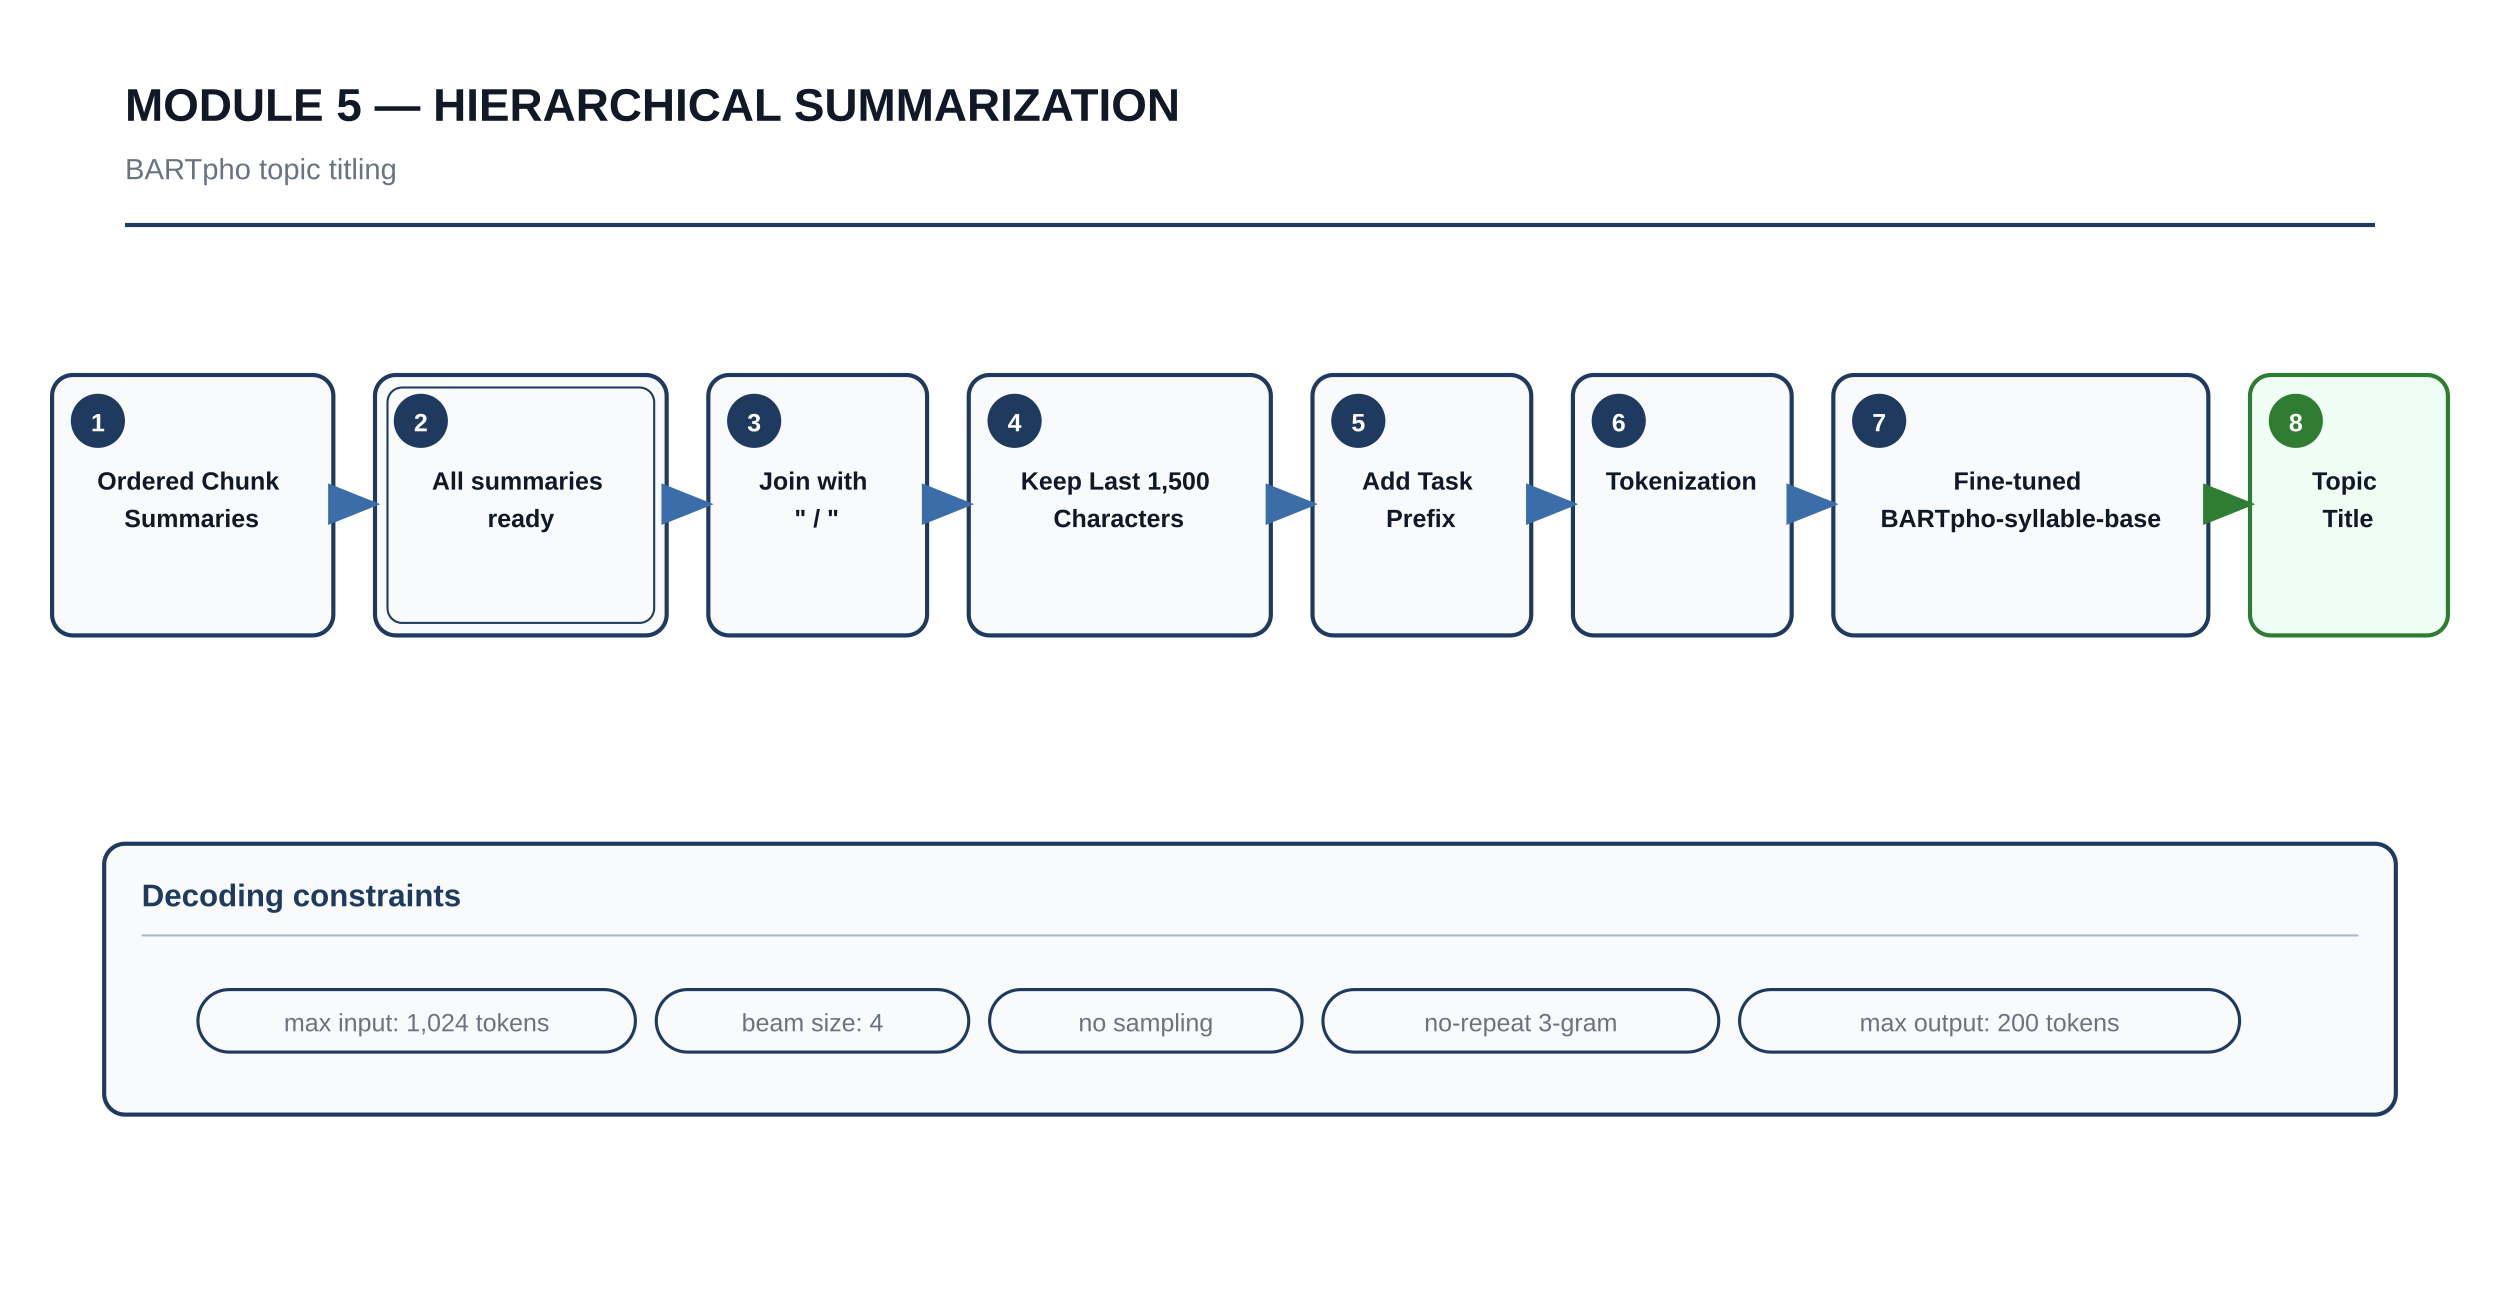
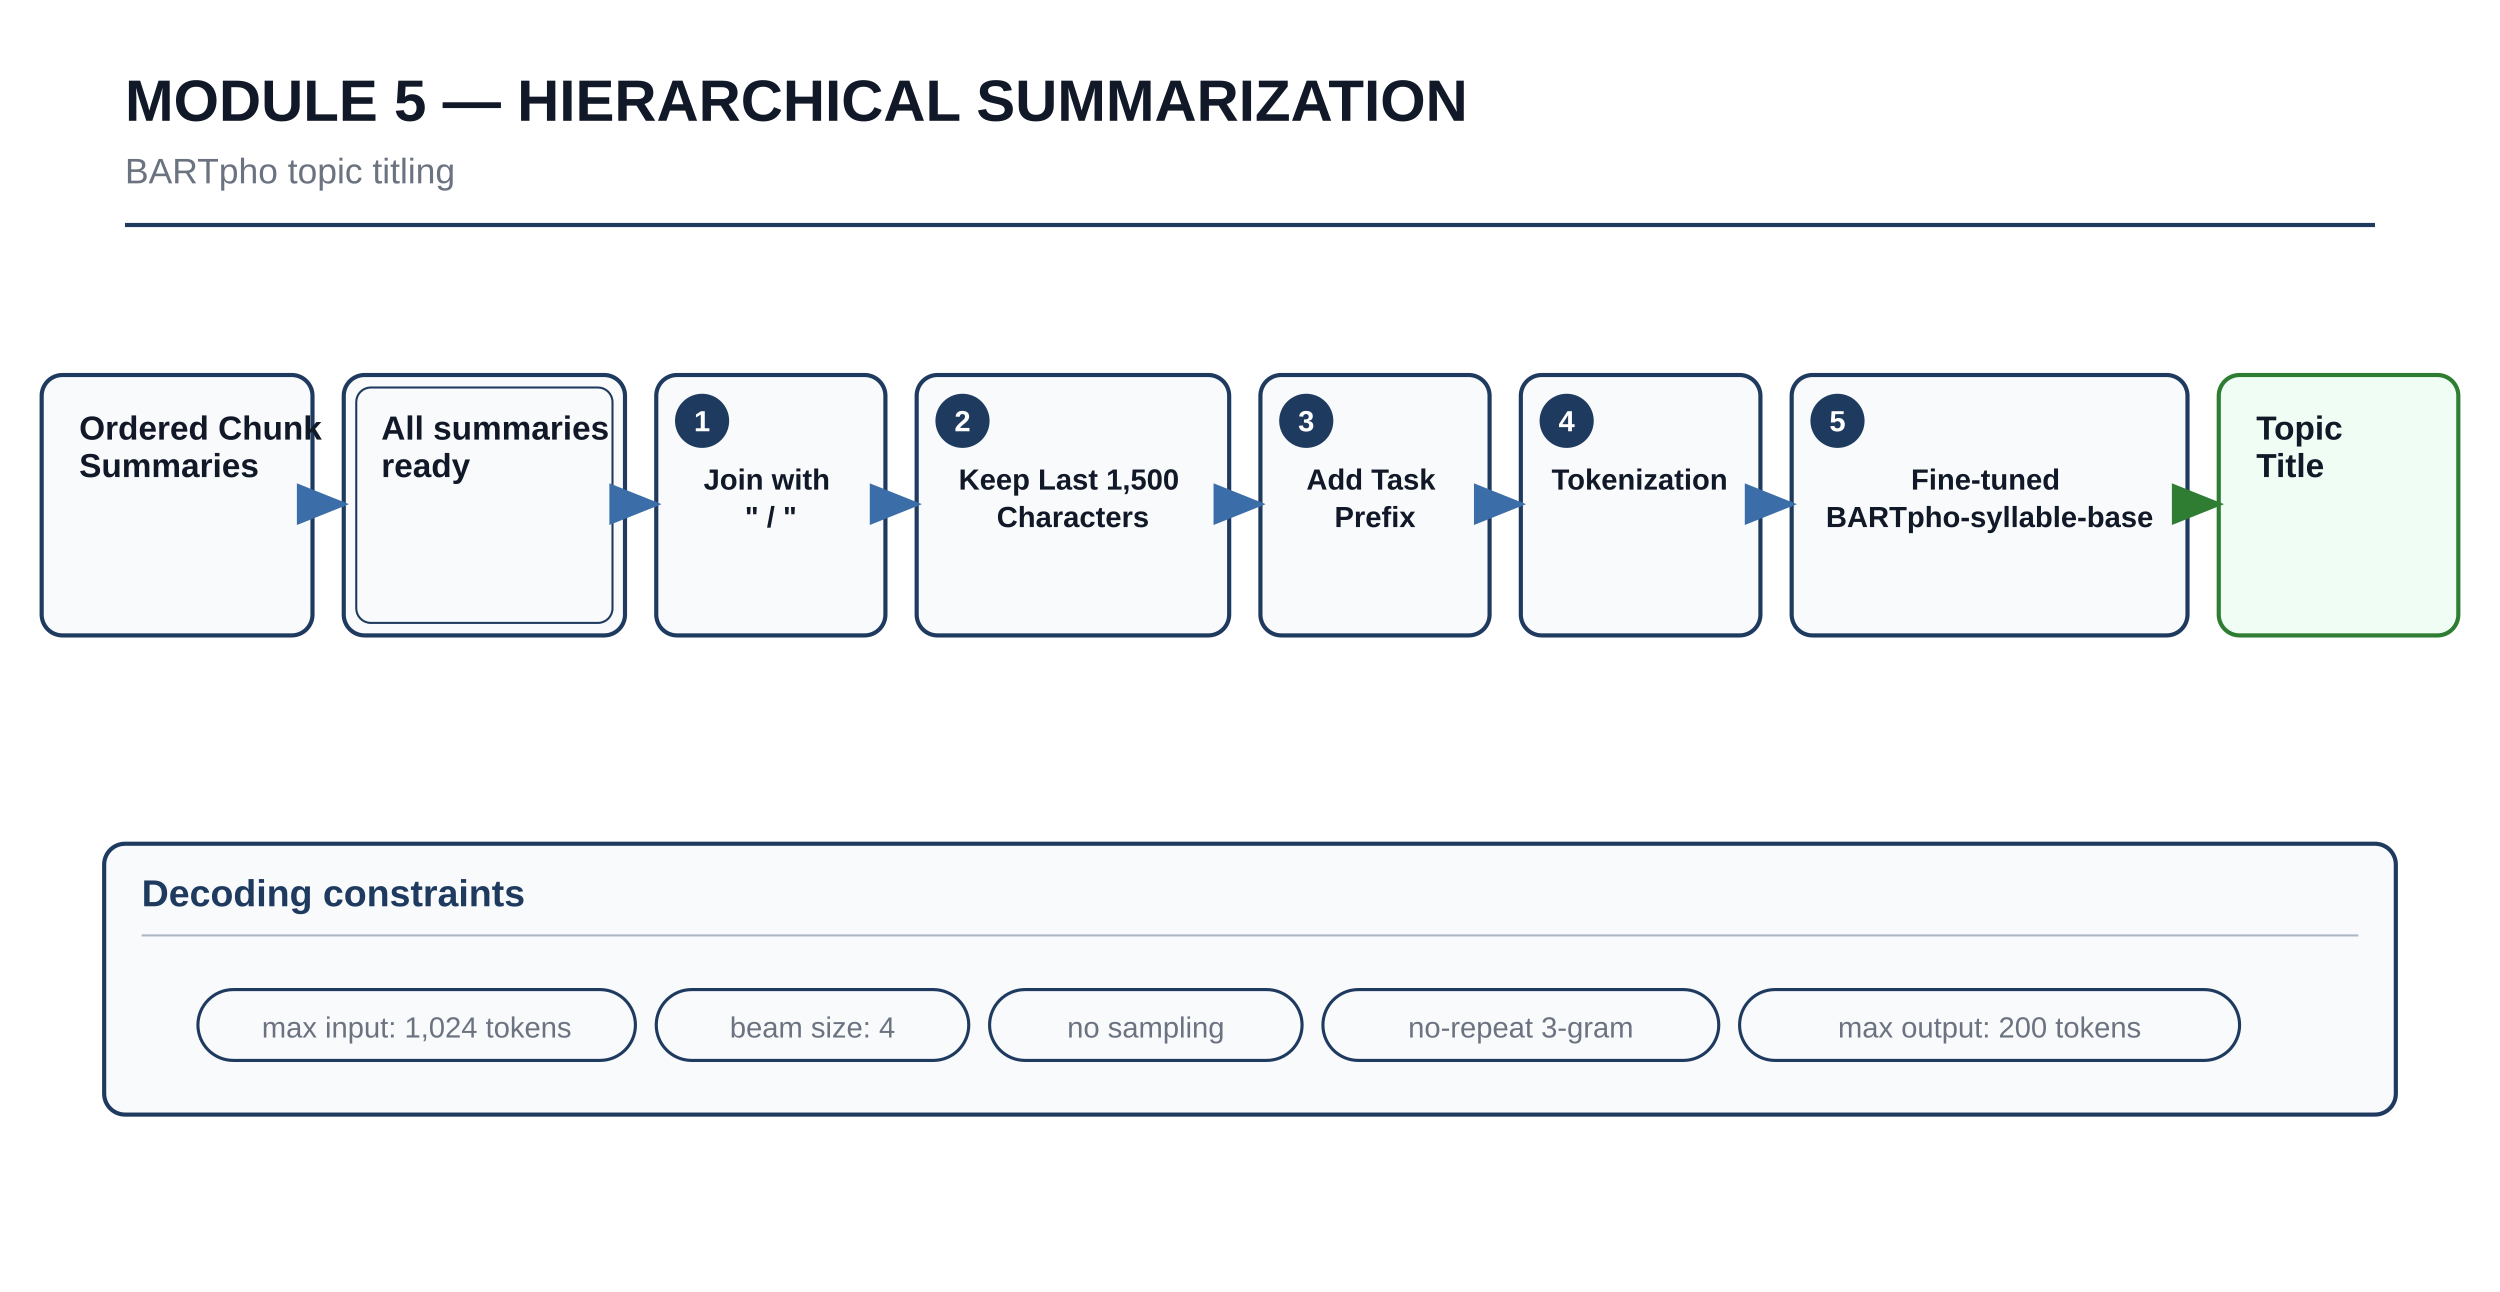
<svg xmlns="http://www.w3.org/2000/svg" viewBox="0 0 1200 620" width="1200" height="620">
  <style>
text { font-family: Arial, Helvetica, sans-serif; }
</style>
  <defs>
    <marker id="arrow-primary" markerWidth="10" markerHeight="8" refX="9" refY="4" orient="auto">
      <polygon points="0,0 10,4 0,8" fill="#3b6ea8" />
    </marker>
    <marker id="arrow-output" markerWidth="10" markerHeight="8" refX="9" refY="4" orient="auto">
      <polygon points="0,0 10,4 0,8" fill="#2e7d32" />
    </marker>
  </defs>
  <rect width="1200" height="620" fill="#ffffff" />
-   <text x="60" y="58" font-size="22" font-weight="700" fill="#111827">MODULE 5 — HIERARCHICAL SUMMARIZATION</text>
-   <text x="60" y="86" font-size="14" fill="#6b7280">BARTpho topic titling</text>
+   <text x="60" y="58" font-size="28" font-weight="700" fill="#111827">MODULE 5 — HIERARCHICAL SUMMARIZATION</text>
+   <text x="60" y="88" font-size="17" fill="#6b7280">BARTpho topic titling</text>
  <line x1="60" y1="108" x2="1140" y2="108" stroke="#1f3a5f" stroke-width="2" />
-   <g data-stage="ordered-summaries" data-order="1">
-     <rect x="25" y="180" width="135" height="125" rx="10" fill="#f8fafc" stroke="#1f3a5f" stroke-width="2" />
-     <circle cx="47" cy="202" r="13" fill="#1f3a5f" />
-     <text x="47" y="207" text-anchor="middle" font-size="12" font-weight="700" fill="#ffffff">1</text>
-     <text x="92" y="235" text-anchor="middle" font-size="12" font-weight="700" fill="#111827">
-       <tspan x="92" dy="0">Ordered Chunk </tspan>
-       <tspan x="92" dy="18">Summaries</tspan>
+   <g data-stage="ordered-summaries" data-order="0">
+     <rect x="20" y="180" width="130" height="125" rx="10" fill="#f8fafc" stroke="#1f3a5f" stroke-width="2" />
+     <text x="38" y="211" text-anchor="start" font-size="16" font-weight="700" fill="#111827">
+       <tspan x="38" dy="0">Ordered Chunk </tspan>
+       <tspan x="38" dy="18">Summaries</tspan>
    </text>
  </g>
-   <g data-stage="all-summaries-ready" data-order="2">
-     <rect x="180" y="180" width="140" height="125" rx="10" fill="#f8fafc" stroke="#1f3a5f" stroke-width="2" />
-     <circle cx="202" cy="202" r="13" fill="#1f3a5f" />
-     <text x="202" y="207" text-anchor="middle" font-size="12" font-weight="700" fill="#ffffff">2</text>
-     <text x="250" y="235" text-anchor="middle" font-size="12" font-weight="700" fill="#111827">
-       <tspan x="250" dy="0">All summaries </tspan>
-       <tspan x="250" dy="18">ready</tspan>
+   <g data-stage="all-summaries-ready" data-order="0">
+     <rect x="165" y="180" width="135" height="125" rx="10" fill="#f8fafc" stroke="#1f3a5f" stroke-width="2" />
+     <text x="183" y="211" text-anchor="start" font-size="16" font-weight="700" fill="#111827">
+       <tspan x="183" dy="0">All summaries </tspan>
+       <tspan x="183" dy="18">ready</tspan>
    </text>
-     <rect x="186" y="186" width="128" height="113" rx="7" fill="none" stroke="#1f3a5f" stroke-width="1" />
+     <rect x="171" y="186" width="123" height="113" rx="7" fill="none" stroke="#1f3a5f" stroke-width="1" />
  </g>
-   <g data-stage="join" data-order="3">
-     <rect x="340" y="180" width="105" height="125" rx="10" fill="#f8fafc" stroke="#1f3a5f" stroke-width="2" />
-     <circle cx="362" cy="202" r="13" fill="#1f3a5f" />
-     <text x="362" y="207" text-anchor="middle" font-size="12" font-weight="700" fill="#ffffff">3</text>
-     <text x="392" y="235" text-anchor="middle" font-size="12" font-weight="700" fill="#111827">
-       <tspan x="392" dy="0">Join with </tspan>
-       <tspan x="392" dy="18">" / "</tspan>
+   <g data-stage="join" data-order="1">
+     <rect x="315" y="180" width="110" height="125" rx="10" fill="#f8fafc" stroke="#1f3a5f" stroke-width="2" />
+     <circle cx="337" cy="202" r="13" fill="#1f3a5f" data-step="1" />
+     <text x="337" y="207" text-anchor="middle" font-size="14" font-weight="700" fill="#ffffff">1</text>
+     <text x="370" y="235" text-anchor="middle" font-size="14" font-weight="700" fill="#111827">
+       <tspan x="370" dy="0">Join with </tspan>
+       <tspan x="370" dy="18">" / "</tspan>
    </text>
  </g>
-   <g data-stage="truncate" data-order="4">
-     <rect x="465" y="180" width="145" height="125" rx="10" fill="#f8fafc" stroke="#1f3a5f" stroke-width="2" />
-     <circle cx="487" cy="202" r="13" fill="#1f3a5f" />
-     <text x="487" y="207" text-anchor="middle" font-size="12" font-weight="700" fill="#ffffff">4</text>
-     <text x="537" y="235" text-anchor="middle" font-size="12" font-weight="700" fill="#111827">
-       <tspan x="537" dy="0">Keep Last 1,500 </tspan>
-       <tspan x="537" dy="18">Characters</tspan>
+   <g data-stage="truncate" data-order="2">
+     <rect x="440" y="180" width="150" height="125" rx="10" fill="#f8fafc" stroke="#1f3a5f" stroke-width="2" />
+     <circle cx="462" cy="202" r="13" fill="#1f3a5f" data-step="2" />
+     <text x="462" y="207" text-anchor="middle" font-size="14" font-weight="700" fill="#ffffff">2</text>
+     <text x="515" y="235" text-anchor="middle" font-size="14" font-weight="700" fill="#111827">
+       <tspan x="515" dy="0">Keep Last 1,500 </tspan>
+       <tspan x="515" dy="18">Characters</tspan>
    </text>
  </g>
-   <g data-stage="prefix" data-order="5">
-     <rect x="630" y="180" width="105" height="125" rx="10" fill="#f8fafc" stroke="#1f3a5f" stroke-width="2" />
-     <circle cx="652" cy="202" r="13" fill="#1f3a5f" />
-     <text x="652" y="207" text-anchor="middle" font-size="12" font-weight="700" fill="#ffffff">5</text>
-     <text x="682" y="235" text-anchor="middle" font-size="12" font-weight="700" fill="#111827">
-       <tspan x="682" dy="0">Add Task </tspan>
-       <tspan x="682" dy="18">Prefix</tspan>
+   <g data-stage="prefix" data-order="3">
+     <rect x="605" y="180" width="110" height="125" rx="10" fill="#f8fafc" stroke="#1f3a5f" stroke-width="2" />
+     <circle cx="627" cy="202" r="13" fill="#1f3a5f" data-step="3" />
+     <text x="627" y="207" text-anchor="middle" font-size="14" font-weight="700" fill="#ffffff">3</text>
+     <text x="660" y="235" text-anchor="middle" font-size="14" font-weight="700" fill="#111827">
+       <tspan x="660" dy="0">Add Task </tspan>
+       <tspan x="660" dy="18">Prefix</tspan>
    </text>
  </g>
-   <g data-stage="tokenization" data-order="6">
-     <rect x="755" y="180" width="105" height="125" rx="10" fill="#f8fafc" stroke="#1f3a5f" stroke-width="2" />
-     <circle cx="777" cy="202" r="13" fill="#1f3a5f" />
-     <text x="777" y="207" text-anchor="middle" font-size="12" font-weight="700" fill="#ffffff">6</text>
-     <text x="807" y="235" text-anchor="middle" font-size="12" font-weight="700" fill="#111827">
-       <tspan x="807" dy="0">Tokenization</tspan>
+   <g data-stage="tokenization" data-order="4">
+     <rect x="730" y="180" width="115" height="125" rx="10" fill="#f8fafc" stroke="#1f3a5f" stroke-width="2" />
+     <circle cx="752" cy="202" r="13" fill="#1f3a5f" data-step="4" />
+     <text x="752" y="207" text-anchor="middle" font-size="14" font-weight="700" fill="#ffffff">4</text>
+     <text x="787" y="235" text-anchor="middle" font-size="14" font-weight="700" fill="#111827">
+       <tspan x="787" dy="0">Tokenization</tspan>
    </text>
  </g>
-   <g data-stage="bartpho-inference" data-order="7">
-     <rect x="880" y="180" width="180" height="125" rx="10" fill="#f8fafc" stroke="#1f3a5f" stroke-width="2" />
-     <circle cx="902" cy="202" r="13" fill="#1f3a5f" />
-     <text x="902" y="207" text-anchor="middle" font-size="12" font-weight="700" fill="#ffffff">7</text>
-     <text x="970" y="235" text-anchor="middle" font-size="12" font-weight="700" fill="#111827">
-       <tspan x="970" dy="0">Fine-tuned </tspan>
-       <tspan x="970" dy="18">BARTpho-syllable-base</tspan>
+   <g data-stage="bartpho-inference" data-order="5">
+     <rect x="860" y="180" width="190" height="125" rx="10" fill="#f8fafc" stroke="#1f3a5f" stroke-width="2" />
+     <circle cx="882" cy="202" r="13" fill="#1f3a5f" data-step="5" />
+     <text x="882" y="207" text-anchor="middle" font-size="14" font-weight="700" fill="#ffffff">5</text>
+     <text x="955" y="235" text-anchor="middle" font-size="14" font-weight="700" fill="#111827">
+       <tspan x="955" dy="0">Fine-tuned </tspan>
+       <tspan x="955" dy="18">BARTpho-syllable-base</tspan>
    </text>
  </g>
-   <g data-stage="topic-title" data-order="8">
-     <rect x="1080" y="180" width="95" height="125" rx="10" fill="#f0fdf4" stroke="#2e7d32" stroke-width="2" />
-     <circle cx="1102" cy="202" r="13" fill="#2e7d32" />
-     <text x="1102" y="207" text-anchor="middle" font-size="12" font-weight="700" fill="#ffffff">8</text>
-     <text x="1127" y="235" text-anchor="middle" font-size="12" font-weight="700" fill="#111827">
-       <tspan x="1127" dy="0">Topic </tspan>
-       <tspan x="1127" dy="18">Title</tspan>
+   <g data-stage="topic-title" data-order="6">
+     <rect x="1065" y="180" width="115" height="125" rx="10" fill="#f0fdf4" stroke="#2e7d32" stroke-width="2" />
+     <text x="1083" y="211" text-anchor="start" font-size="16" font-weight="700" fill="#111827">
+       <tspan x="1083" dy="0">Topic </tspan>
+       <tspan x="1083" dy="18">Title</tspan>
    </text>
  </g>
-   <line x1="160" y1="242" x2="180" y2="242" stroke="#3b6ea8" stroke-width="2.5" marker-end="url(#arrow-primary)" />
-   <line x1="320" y1="242" x2="340" y2="242" stroke="#3b6ea8" stroke-width="2.5" marker-end="url(#arrow-primary)" />
-   <line x1="445" y1="242" x2="465" y2="242" stroke="#3b6ea8" stroke-width="2.5" marker-end="url(#arrow-primary)" />
-   <line x1="610" y1="242" x2="630" y2="242" stroke="#3b6ea8" stroke-width="2.5" marker-end="url(#arrow-primary)" />
-   <line x1="735" y1="242" x2="755" y2="242" stroke="#3b6ea8" stroke-width="2.5" marker-end="url(#arrow-primary)" />
-   <line x1="860" y1="242" x2="880" y2="242" stroke="#3b6ea8" stroke-width="2.5" marker-end="url(#arrow-primary)" />
-   <line x1="1060" y1="242" x2="1080" y2="242" stroke="#2e7d32" stroke-width="2.5" marker-end="url(#arrow-output)" />
+   <line x1="150" y1="242" x2="165" y2="242" stroke="#3b6ea8" stroke-width="2.5" marker-end="url(#arrow-primary)" />
+   <line x1="300" y1="242" x2="315" y2="242" stroke="#3b6ea8" stroke-width="2.5" marker-end="url(#arrow-primary)" />
+   <line x1="425" y1="242" x2="440" y2="242" stroke="#3b6ea8" stroke-width="2.5" marker-end="url(#arrow-primary)" />
+   <line x1="590" y1="242" x2="605" y2="242" stroke="#3b6ea8" stroke-width="2.5" marker-end="url(#arrow-primary)" />
+   <line x1="715" y1="242" x2="730" y2="242" stroke="#3b6ea8" stroke-width="2.5" marker-end="url(#arrow-primary)" />
+   <line x1="845" y1="242" x2="860" y2="242" stroke="#3b6ea8" stroke-width="2.5" marker-end="url(#arrow-primary)" />
+   <line x1="1050" y1="242" x2="1065" y2="242" stroke="#2e7d32" stroke-width="2.5" marker-end="url(#arrow-output)" />
  <rect x="50" y="405" width="1100" height="130" rx="10" fill="#f8fafc" stroke="#1f3a5f" stroke-width="2" />
-   <text x="68" y="435" text-anchor="start" font-size="15" font-weight="700" fill="#1f3a5f">Decoding constraints</text>
+   <text x="68" y="435" text-anchor="start" font-size="18" font-weight="700" fill="#1f3a5f">Decoding constraints</text>
  <line x1="68" y1="449" x2="1132" y2="449" stroke="#1f3a5f" stroke-width="1" opacity="0.35" />
  <g data-constraint-footer="bartpho">
-     <rect x="95" y="475" width="210" height="30" rx="15" fill="#f8fafc" stroke="#1f3a5f" stroke-width="1.5" />
-     <text x="200" y="495" text-anchor="middle" font-size="12" fill="#6b7280">max input: 1,024 tokens</text>
-     <rect x="315" y="475" width="150" height="30" rx="15" fill="#f8fafc" stroke="#1f3a5f" stroke-width="1.5" />
-     <text x="390" y="495" text-anchor="middle" font-size="12" fill="#6b7280">beam size: 4</text>
-     <rect x="475" y="475" width="150" height="30" rx="15" fill="#f8fafc" stroke="#1f3a5f" stroke-width="1.5" />
-     <text x="550" y="495" text-anchor="middle" font-size="12" fill="#6b7280">no sampling</text>
-     <rect x="635" y="475" width="190" height="30" rx="15" fill="#f8fafc" stroke="#1f3a5f" stroke-width="1.5" />
-     <text x="730" y="495" text-anchor="middle" font-size="12" fill="#6b7280">no-repeat 3-gram</text>
-     <rect x="835" y="475" width="240" height="30" rx="15" fill="#f8fafc" stroke="#1f3a5f" stroke-width="1.5" />
-     <text x="955" y="495" text-anchor="middle" font-size="12" fill="#6b7280">max output: 200 tokens</text>
+     <rect x="95" y="475" width="210" height="34" rx="17" fill="#f8fafc" stroke="#1f3a5f" stroke-width="1.5" />
+     <text x="200" y="498" text-anchor="middle" font-size="14" fill="#6b7280">max input: 1,024 tokens</text>
+     <rect x="315" y="475" width="150" height="34" rx="17" fill="#f8fafc" stroke="#1f3a5f" stroke-width="1.5" />
+     <text x="390" y="498" text-anchor="middle" font-size="14" fill="#6b7280">beam size: 4</text>
+     <rect x="475" y="475" width="150" height="34" rx="17" fill="#f8fafc" stroke="#1f3a5f" stroke-width="1.5" />
+     <text x="550" y="498" text-anchor="middle" font-size="14" fill="#6b7280">no sampling</text>
+     <rect x="635" y="475" width="190" height="34" rx="17" fill="#f8fafc" stroke="#1f3a5f" stroke-width="1.5" />
+     <text x="730" y="498" text-anchor="middle" font-size="14" fill="#6b7280">no-repeat 3-gram</text>
+     <rect x="835" y="475" width="240" height="34" rx="17" fill="#f8fafc" stroke="#1f3a5f" stroke-width="1.5" />
+     <text x="955" y="498" text-anchor="middle" font-size="14" fill="#6b7280">max output: 200 tokens</text>
  </g>
</svg>
